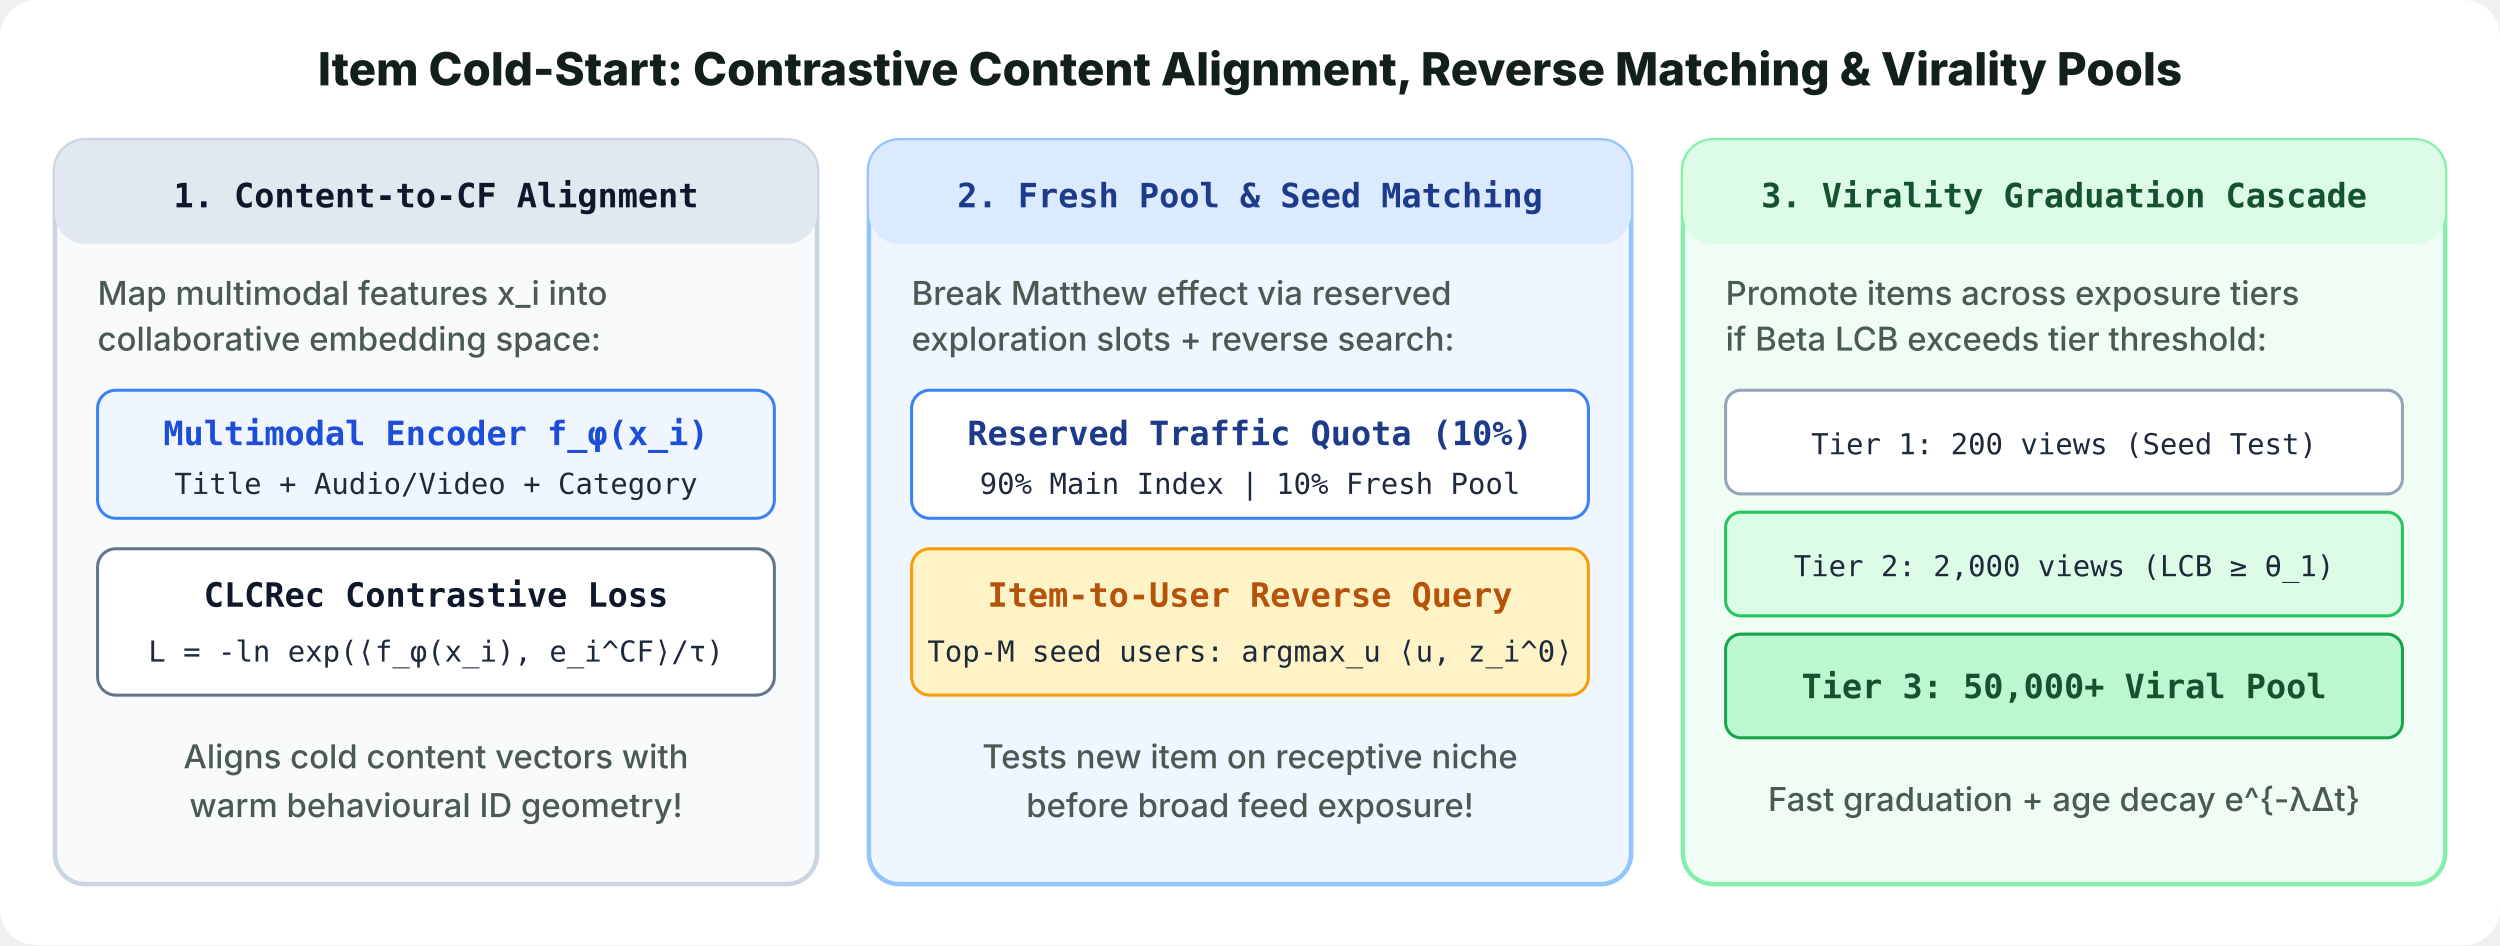
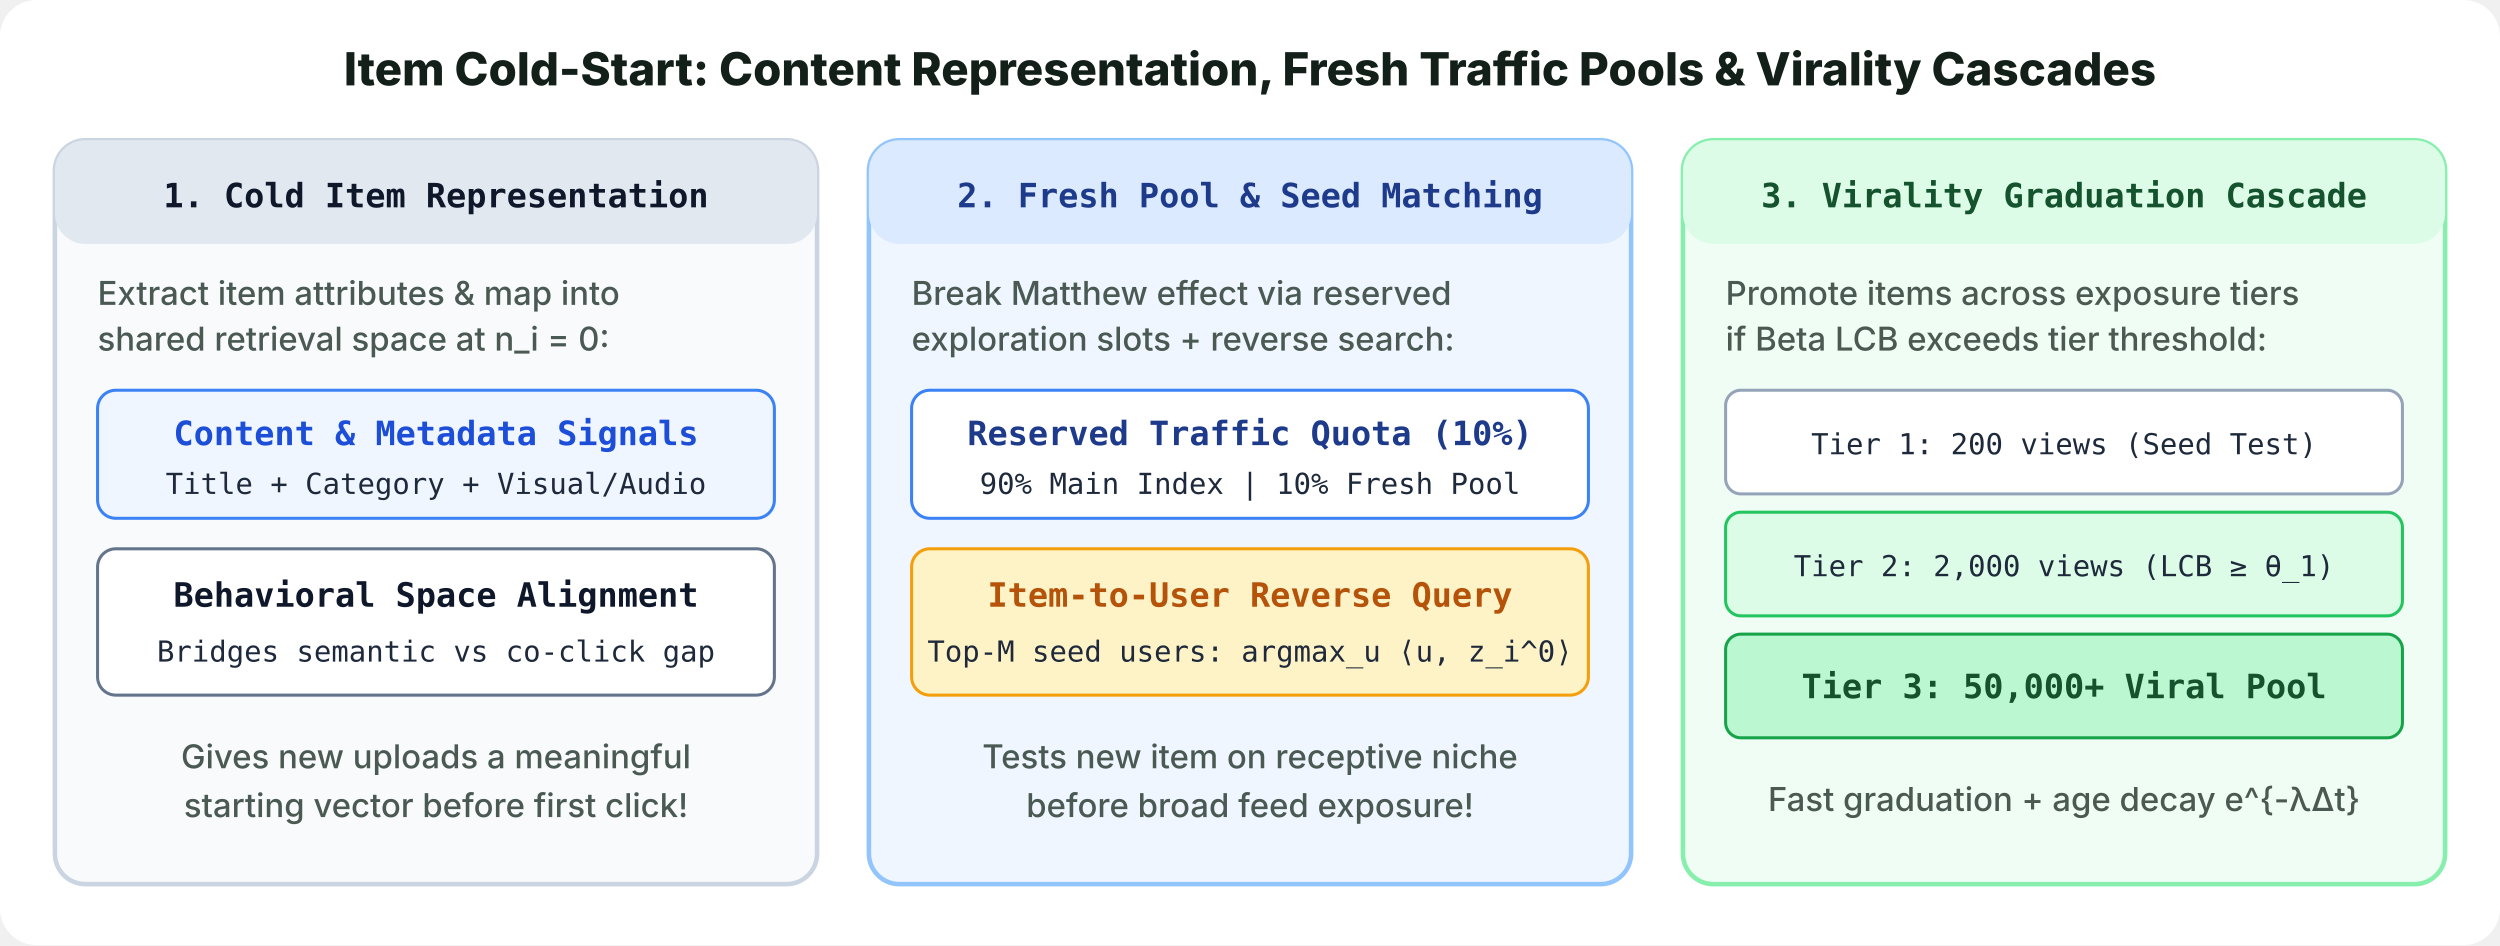
<svg xmlns="http://www.w3.org/2000/svg" viewBox="0 0 820 310" width="820" height="310">
  <rect width="820" height="310" fill="#ffffff" rx="12" />
  <style>
    .title { font-family: 'Manrope', 'Inter', -apple-system, sans-serif; font-size: 15px; font-weight: 800; fill: #13201a; }
    .sub { font-family: 'Manrope', 'Inter', -apple-system, sans-serif; font-size: 10.8px; font-weight: 500; fill: #4a5a53; }
    .mono { font-family: 'JetBrains Mono', 'Consolas', monospace; font-size: 9.5px; fill: #1e293b; }
    .mono-bold { font-family: 'JetBrains Mono', 'Consolas', monospace; font-size: 11px; font-weight: 700; }
    .card { rx: 10; ry: 10; stroke-width: 1.5; }
  </style>
-   <text x="410" y="28" text-anchor="middle" class="title">Item Cold-Start: Contrastive Content Alignment, Reverse Matching &amp; Virality Pools</text>
+   <text x="410" y="28" text-anchor="middle" class="title">Item Cold-Start: Content Representation, Fresh Traffic Pools &amp; Virality Cascades</text>
  <g transform="translate(18, 46)">
    <rect width="250" height="244" class="card" fill="#f8fafc" stroke="#cbd5e1" />
    <rect width="250" height="34" rx="10" ry="10" fill="#e2e8f0" />
-     <text x="125" y="22" text-anchor="middle" class="mono-bold" fill="#0f172a">1. Content-to-CF Alignment</text>
-     <text x="14" y="54" class="sub">Map multimodal features x_i into</text>
-     <text x="14" y="69" class="sub">collaborative embedding space:</text>
+     <text x="125" y="22" text-anchor="middle" class="mono-bold" fill="#0f172a">1. Cold Item Representation</text>
+     <text x="14" y="54" class="sub">Extract item attributes &amp; map into</text>
+     <text x="14" y="69" class="sub">shared retrieval space at n_i = 0:</text>
    <rect x="14" y="82" width="222" height="42" rx="6" fill="#eff6ff" stroke="#3b82f6" />
-     <text x="125" y="100" text-anchor="middle" class="mono-bold" fill="#1d4ed8">Multimodal Encoder f_φ(x_i)</text>
-     <text x="125" y="116" text-anchor="middle" class="mono">Title + Audio/Video + Category</text>
+     <text x="125" y="100" text-anchor="middle" class="mono-bold" fill="#1d4ed8">Content &amp; Metadata Signals</text>
+     <text x="125" y="116" text-anchor="middle" class="mono">Title + Category + Visual/Audio</text>
    <rect x="14" y="134" width="222" height="48" rx="6" fill="#ffffff" stroke="#64748b" />
-     <text x="125" y="153" text-anchor="middle" class="mono-bold" fill="#0f172a">CLCRec Contrastive Loss</text>
-     <text x="125" y="171" text-anchor="middle" class="mono">L = -ln exp(⟨f_φ(x_i), e_i^CF⟩/τ)</text>
-     <text x="125" y="206" text-anchor="middle" class="sub" fill="#334155">Aligns cold content vectors with</text>
-     <text x="125" y="222" text-anchor="middle" class="sub" fill="#334155">warm behavioural ID geometry!</text>
+     <text x="125" y="153" text-anchor="middle" class="mono-bold" fill="#0f172a">Behavioral Space Alignment</text>
+     <text x="125" y="171" text-anchor="middle" class="mono">Bridges semantic vs co-click gap</text>
+     <text x="125" y="206" text-anchor="middle" class="sub" fill="#334155">Gives new uploads a meaningful</text>
+     <text x="125" y="222" text-anchor="middle" class="sub" fill="#334155">starting vector before first click!</text>
  </g>
  <g transform="translate(285, 46)">
    <rect width="250" height="244" class="card" fill="#eff6ff" stroke="#93c5fd" />
    <rect width="250" height="34" rx="10" ry="10" fill="#dbeafe" />
    <text x="125" y="22" text-anchor="middle" class="mono-bold" fill="#1e3a8a">2. Fresh Pool &amp; Seed Matching</text>
    <text x="14" y="54" class="sub">Break Matthew effect via reserved</text>
    <text x="14" y="69" class="sub">exploration slots + reverse search:</text>
    <rect x="14" y="82" width="222" height="42" rx="6" fill="#ffffff" stroke="#3b82f6" />
    <text x="125" y="100" text-anchor="middle" class="mono-bold" fill="#1e3a8a">Reserved Traffic Quota (10%)</text>
    <text x="125" y="116" text-anchor="middle" class="mono">90% Main Index | 10% Fresh Pool</text>
    <rect x="14" y="134" width="222" height="48" rx="6" fill="#fef3c7" stroke="#f59e0b" />
    <text x="125" y="153" text-anchor="middle" class="mono-bold" fill="#b45309">Item-to-User Reverse Query</text>
    <text x="125" y="171" text-anchor="middle" class="mono">Top-M seed users: argmax_u ⟨u, z_i^0⟩</text>
    <text x="125" y="206" text-anchor="middle" class="sub" fill="#1e40af">Tests new item on receptive niche</text>
    <text x="125" y="222" text-anchor="middle" class="sub" fill="#1e40af">before broad feed exposure!</text>
  </g>
  <g transform="translate(552, 46)">
    <rect width="250" height="244" class="card" fill="#f0fdf4" stroke="#86efac" />
    <rect width="250" height="34" rx="10" ry="10" fill="#dcfce7" />
    <text x="125" y="22" text-anchor="middle" class="mono-bold" fill="#14532d">3. Virality Graduation Cascade</text>
    <text x="14" y="54" class="sub">Promote items across exposure tiers</text>
    <text x="14" y="69" class="sub">if Beta LCB exceeds tier threshold:</text>
    <rect x="14" y="82" width="222" height="34" rx="5" fill="#ffffff" stroke="#94a3b8" />
    <text x="125" y="103" text-anchor="middle" class="mono">Tier 1: 200 views (Seed Test)</text>
    <rect x="14" y="122" width="222" height="34" rx="5" fill="#dcfce7" stroke="#22c55e" />
    <text x="125" y="143" text-anchor="middle" class="mono">Tier 2: 2,000 views (LCB ≥ θ_1)</text>
    <rect x="14" y="162" width="222" height="34" rx="5" fill="#bbf7d0" stroke="#16a34a" />
    <text x="125" y="183" text-anchor="middle" class="mono-bold" fill="#14532d">Tier 3: 50,000+ Viral Pool</text>
    <text x="125" y="220" text-anchor="middle" class="sub" fill="#14532d">Fast graduation + age decay e^{-λΔt}</text>
  </g>
</svg>
